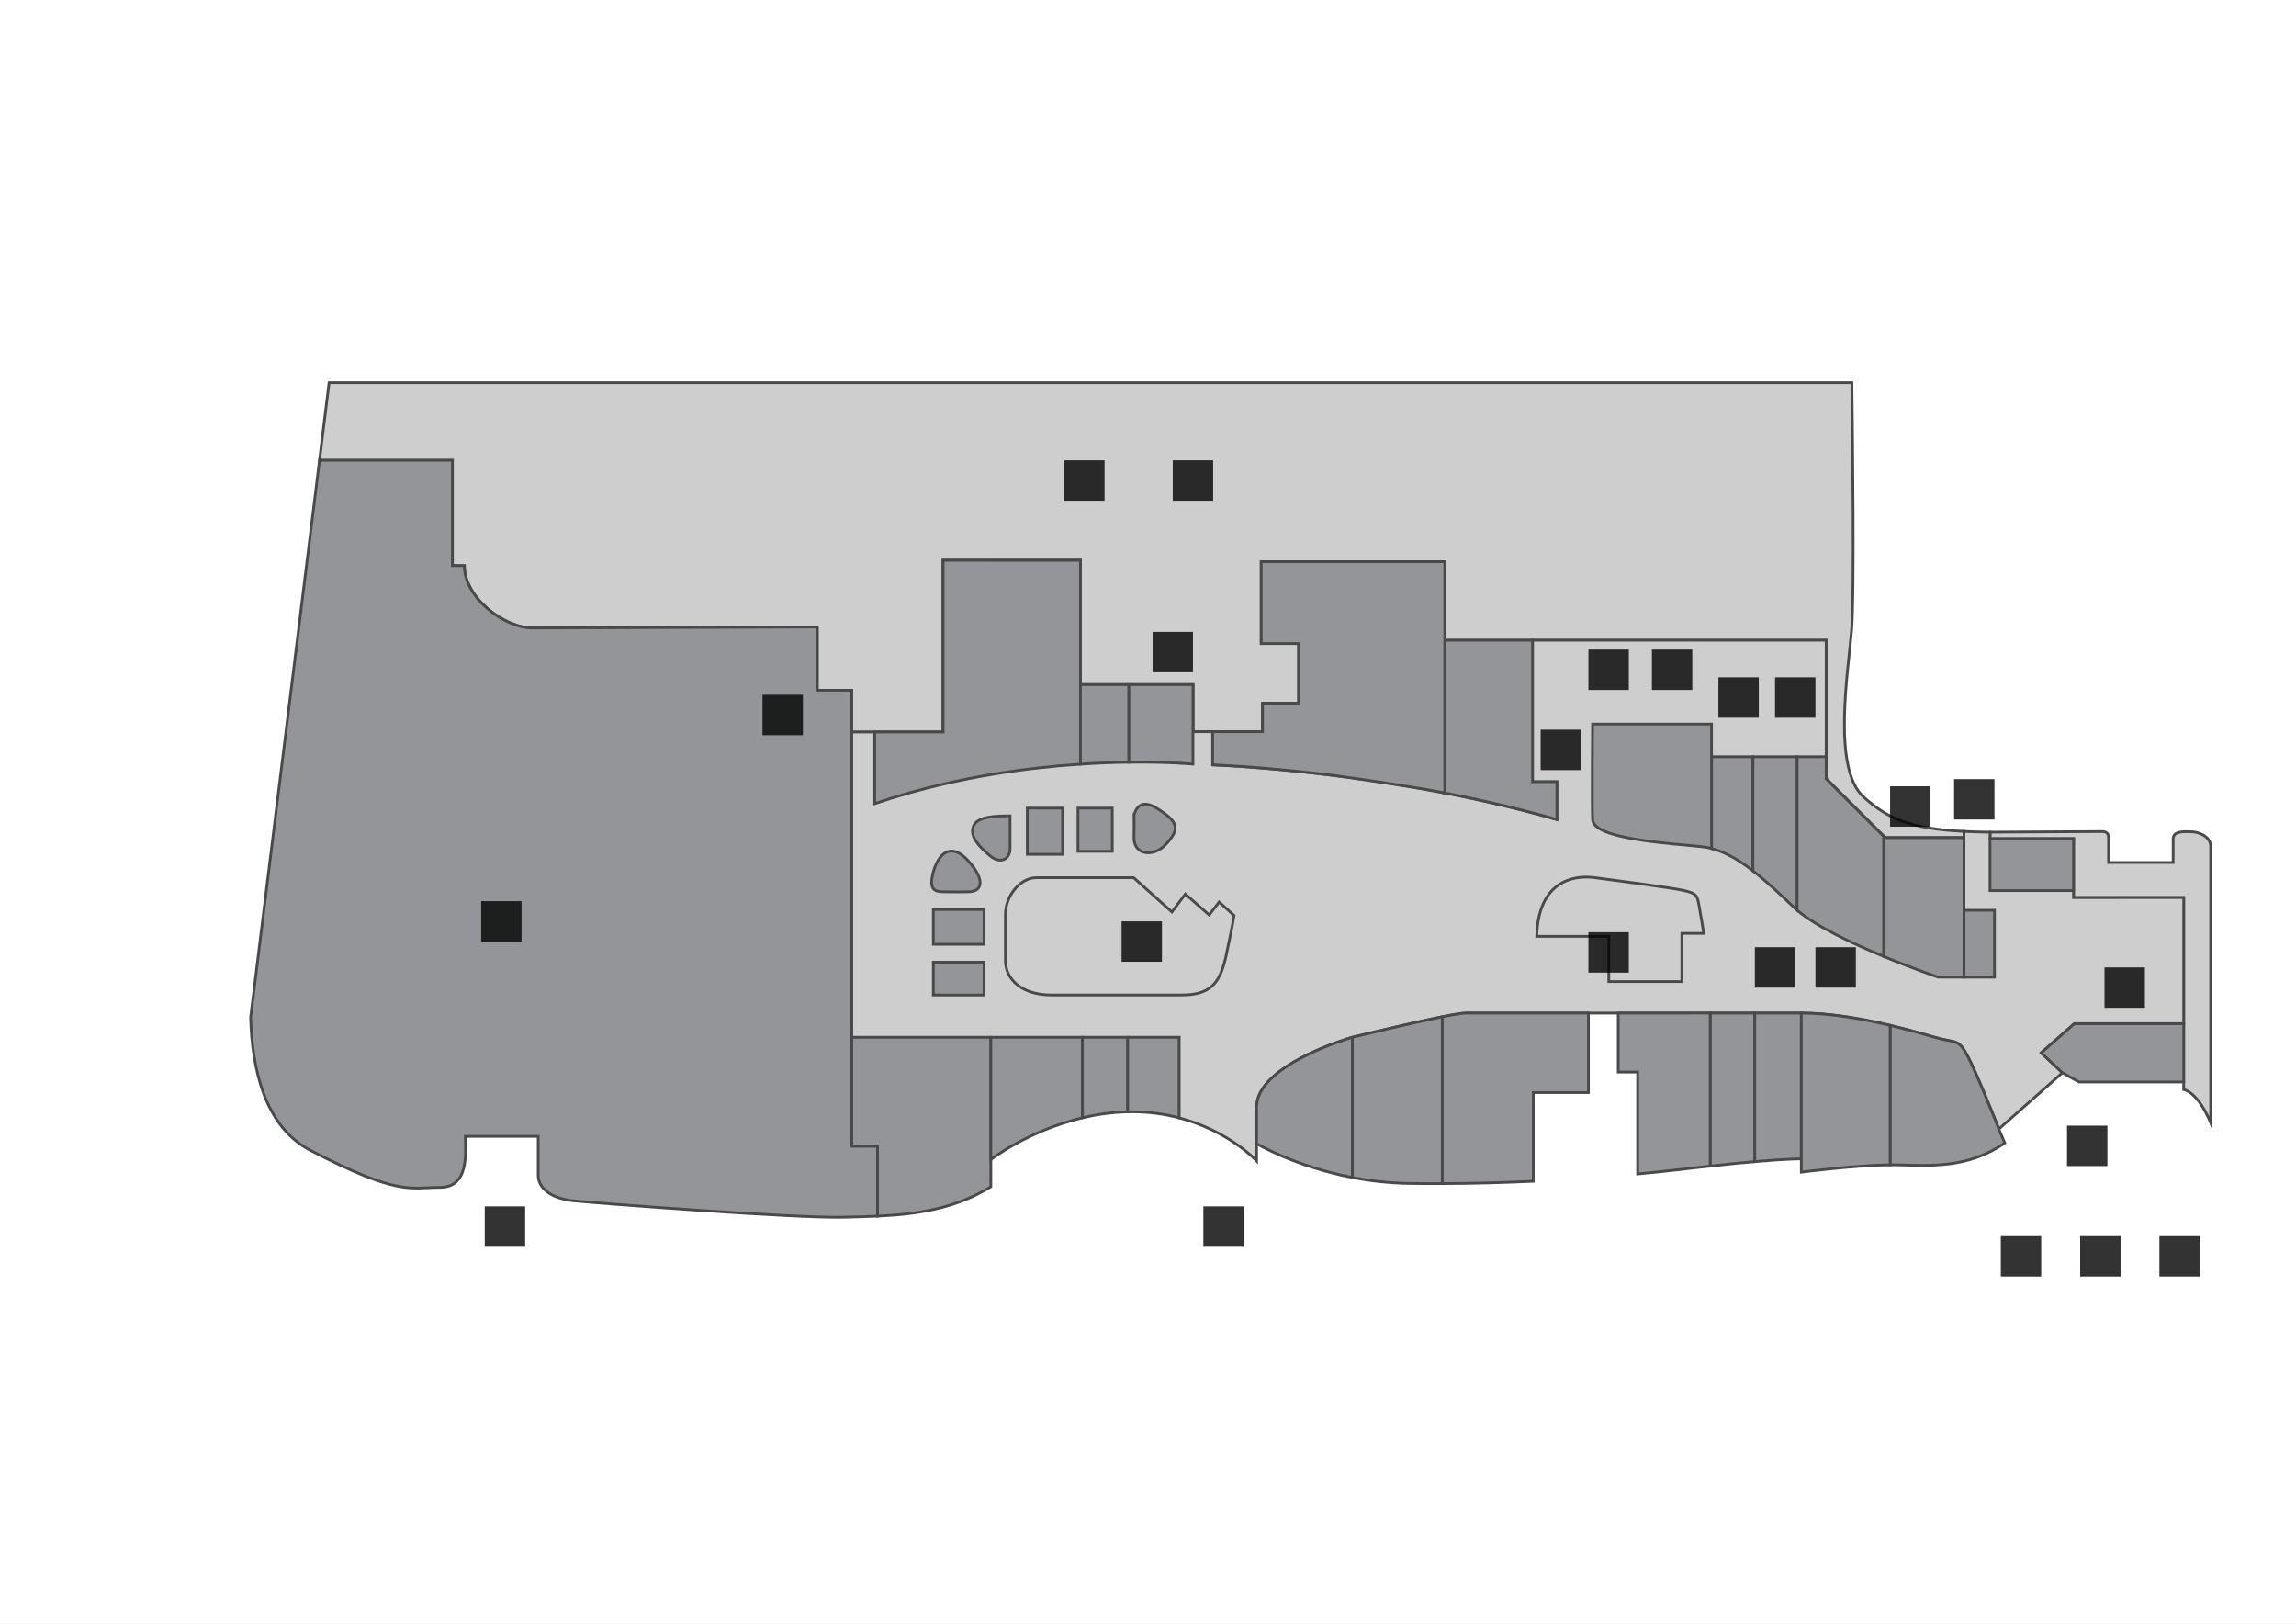
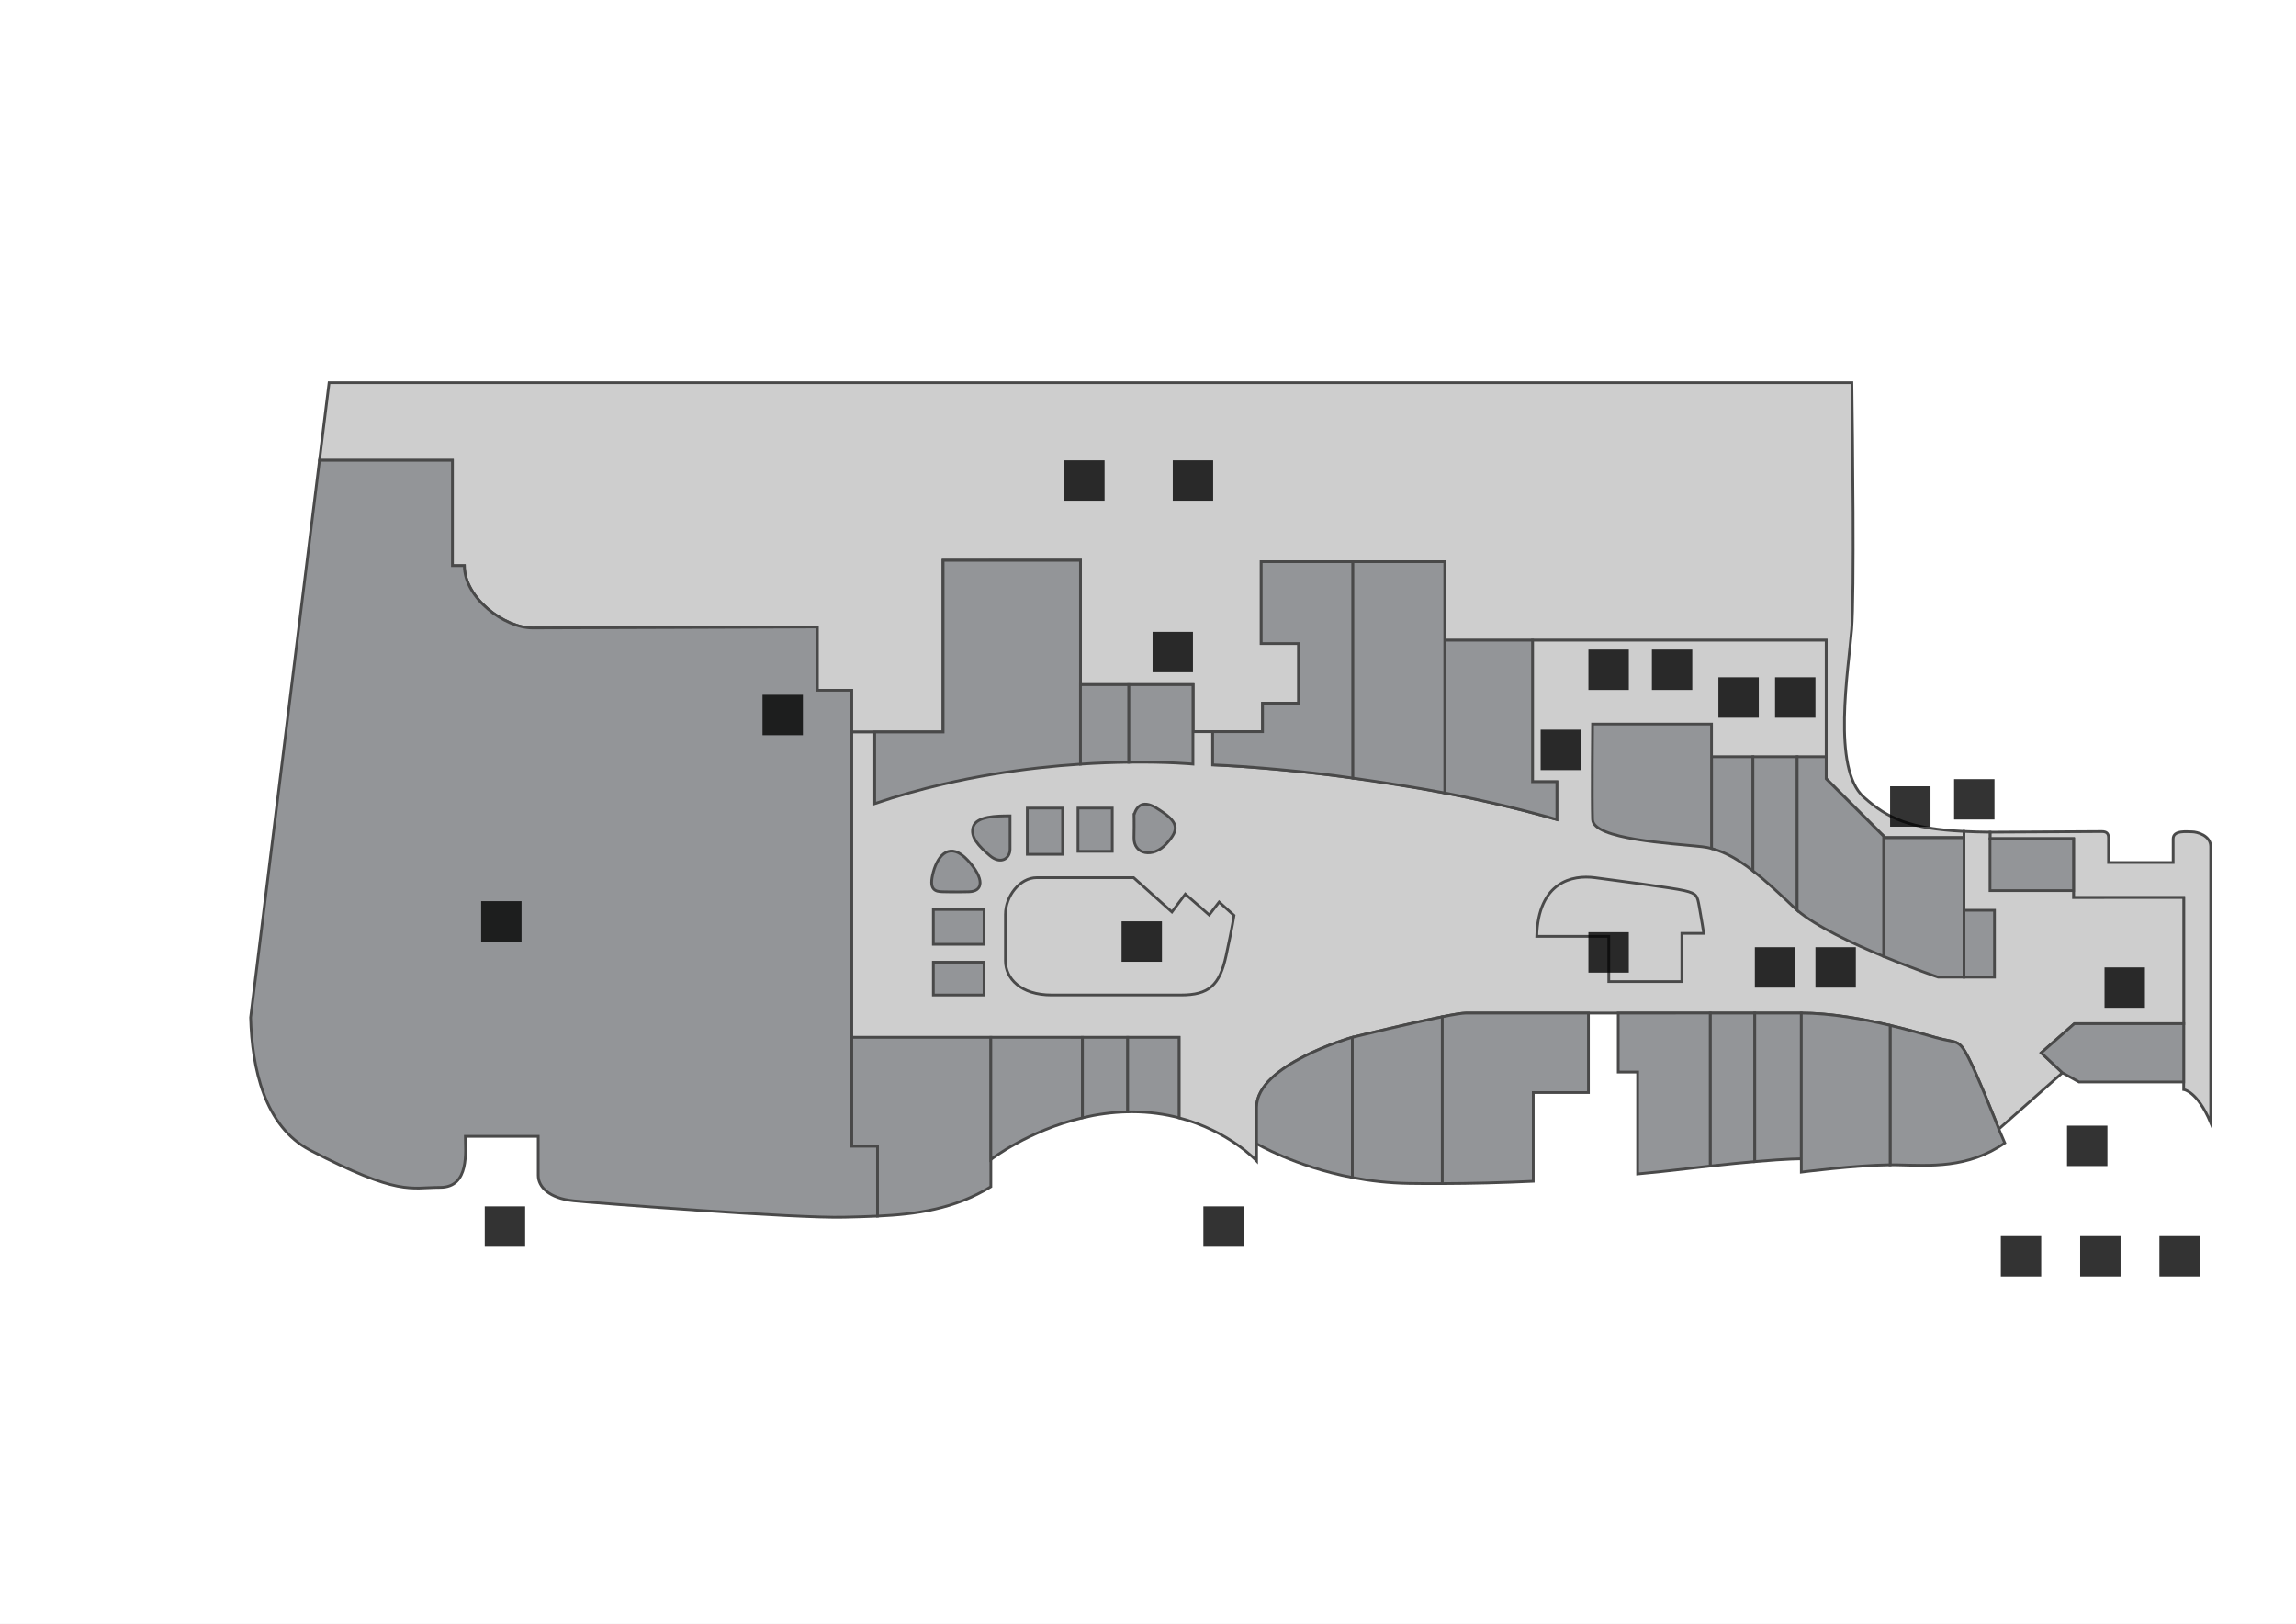
<svg xmlns="http://www.w3.org/2000/svg" version="1.1" id="Layer_1" x="0px" y="0px" width="841.89px" height="595.281px" viewBox="0 0 841.89 595.281" enable-background="new 0 0 841.89 595.281" xml:space="preserve">
  <g id="Background">
    <rect fill="#FFFFFF" width="841.89" height="595.281" />
  </g>
  <g id="ETC">
-     <path fill="#CECECE" stroke="#494949" stroke-miterlimit="10" d="M165.882,207.373h4.374c0,11.897,14.701,22.852,25.028,22.852   c10.327,0,104.367-0.365,104.367-0.365v23.206h12.636v15.309h33.534v-62.936h50.357v45.563h41.25v17.252h25.516v-10.449h13.242   v-21.87H462.46v-30.009h67.309v28.795h139.846v50.785l21.627,21.626h28.916v-2.319c-19.703-0.996-27.83-4.571-36.814-12.624   c-11.666-10.449-5.59-46.413-4.375-61.479c1.021-12.616,0.33-71.573,0.082-90.417H120.667l-3.517,28.454h48.732V207.373z" />
-     <path fill="#CECECE" stroke="#494949" stroke-miterlimit="10" d="M729.693,305.089v2.425h30.615v21.549h40.4v70.39   c0,0,4.979,0.508,9.9,12.17c0,0,0-97.14,0-101.238s-5.02-5.422-6.834-5.422c-1.82,0-6.93-0.685-6.93,2.556c0,3.231,0,8.698,0,8.698   h-23.688c0,0,0-7.502,0-9.08c0-1.579-0.73-2.276-2.459-2.276L729.693,305.089z" />
-     <path fill="#CECECE" stroke="#494949" stroke-miterlimit="10" d="M760.31,329.062v-21.549h-30.615v-2.423   c-3.459-0.041-6.625-0.131-9.539-0.278v2.319H691.24l-21.627-21.626v-50.785H561.935v51.878h8.93v13.852   c-62.236-17.861-126.205-20.047-126.205-20.047v-12.15h-7.229v-17.252h-41.25v-45.563h-50.357v62.936h-33.534v111.934H432.33   v29.502c18.334,4.797,28.43,15.782,28.43,15.782v-6.217v-0.101c0-0.481,0-2.935,0.002-13.366c0-15.552,34.748-25.513,34.748-25.513   s36.447-8.992,42.039-8.992c2.406,0,21.912,0,44.893,0h10.936c27.645,0,57.127,0,66.887,0c19.439,0,41.795,6.806,49.57,8.992   c7.775,2.186,8.264,0.239,11.908,7.289c3.312,6.411,10.01,23.254,11.188,26.231l23.314-20.629l-7.773-7.308l12.148-10.69h40.094   v-46.229L760.31,329.062L760.31,329.062z" />
-     <path fill="#CECECE" stroke="#494949" stroke-miterlimit="10" d="M415.682,321.771c0,0-29.4,0-35.565,0   c-6.167,0-11.451,6.744-11.451,13.484c0,6.744,0,10.391,0,16.951s5.647,12.574,16.948,12.574c11.3,0,37.175,0,47.382,0   c10.205,0,14.215-3.465,16.584-14.396c2.369-10.936,2.916-14.764,2.916-14.764l-5.467-4.92l-3.646,4.738l-8.748-7.654l-4.92,6.562   L415.682,321.771z" />
+     <path fill="#CECECE" stroke="#494949" stroke-miterlimit="10" d="M165.882,207.373h4.374c0,11.897,14.701,22.852,25.028,22.852   c10.327,0,104.367-0.365,104.367-0.365v23.206h12.636v15.309h33.534v-62.936h50.356v45.563h41.25v17.252h25.518v-10.449h13.24   v-21.87H462.46v-30.009h67.309v28.795h139.846v50.785l21.627,21.626h28.916v-2.319c-19.703-0.996-27.83-4.57-36.814-12.624   c-11.666-10.449-5.59-46.413-4.375-61.479c1.021-12.616,0.33-71.573,0.082-90.417H120.667l-3.517,28.454h48.732V207.373z" />
+     <path fill="#CECECE" stroke="#494949" stroke-miterlimit="10" d="M729.693,305.089v2.425h30.615v21.549h40.4v70.391   c0,0,4.979,0.508,9.9,12.17c0,0,0-97.141,0-101.238s-5.021-5.422-6.834-5.422c-1.82,0-6.932-0.686-6.932,2.557   c0,3.23,0,8.697,0,8.697h-23.688c0,0,0-7.502,0-9.08s-0.73-2.275-2.459-2.275L729.693,305.089z" />
+     <path fill="#CECECE" stroke="#494949" stroke-miterlimit="10" d="M760.31,329.062v-21.549h-30.615v-2.424   c-3.459-0.041-6.625-0.131-9.539-0.277v2.318H691.24l-21.627-21.626V234.72H561.935v51.878h8.93v13.852   c-62.236-17.861-126.205-20.047-126.205-20.047v-12.15h-7.229v-17.252h-41.25v-45.563h-50.356v62.936H312.29v111.935h120.04v29.502   c18.334,4.797,28.43,15.781,28.43,15.781v-6.217v-0.102c0-0.48,0-2.935,0.002-13.365c0-15.553,34.748-25.514,34.748-25.514   s36.447-8.992,42.039-8.992c2.406,0,21.912,0,44.895,0h10.936c27.645,0,57.127,0,66.887,0c19.439,0,41.795,6.807,49.57,8.992   c7.775,2.187,8.264,0.239,11.908,7.289c3.311,6.411,10.01,23.254,11.188,26.231l23.314-20.629l-7.773-7.308l12.148-10.69h40.094   v-46.229L760.31,329.062L760.31,329.062z" />
+     <path fill="#CECECE" stroke="#494949" stroke-miterlimit="10" d="M415.682,321.771c0,0-29.399,0-35.564,0   c-6.167,0-11.451,6.744-11.451,13.483c0,6.744,0,10.392,0,16.951s5.646,12.574,16.948,12.574c11.3,0,37.174,0,47.381,0   c10.205,0,14.215-3.466,16.584-14.396c2.369-10.936,2.916-14.764,2.916-14.764l-5.467-4.92l-3.646,4.737l-8.748-7.653l-4.92,6.562   L415.682,321.771z" />
    <path fill="#CECECE" stroke="#494949" stroke-miterlimit="10" d="M563.484,343.277h26.426v16.584h26.789v-17.676h8.02   c0,0-0.91-5.879-1.641-9.773c-0.729-3.896-0.729-4.807-5.467-5.898c-4.738-1.096-24.605-3.646-32.805-4.74   C576.605,320.68,564.031,323.229,563.484,343.277z" />
  </g>
  <g id="Rooms">
    <polygon id="k104" fill="#939598" stroke="#494949" stroke-miterlimit="10" points="760.615,375.292 748.466,385.986    756.24,393.291 762.316,396.678 800.708,396.678 800.708,375.292  " />
-     <path id="r122" fill="#939598" stroke="#494949" stroke-miterlimit="10" d="M495.507,380.396c0,0-34.748,9.961-34.748,25.514   c-0.002,10.436-0.002,12.885-0.002,13.367c0.002,0,13.957,8.342,35.111,12.408v-51.379   C495.634,380.365,495.507,380.396,495.507,380.396z" />
-     <path id="r121" fill="#939598" stroke="#494949" stroke-miterlimit="10" d="M495.869,380.309v51.382   c6.342,1.219,13.326,2.055,20.777,2.17c4.012,0.059,8.088,0.08,12.211,0.064v-61.161   C517.242,375.08,498.673,379.619,495.869,380.309z" />
-     <path id="r115" fill="#939598" stroke="#494949" stroke-miterlimit="10" d="M732.914,413.932l0.012-0.011   c-1.178-2.979-7.873-19.821-11.188-26.233c-3.646-7.049-4.133-5.104-11.908-7.289c-3.352-0.94-9.406-2.741-16.768-4.483v51.129   c0.85-0.006,1.66-0.004,2.432,0.01c12.148,0.244,26,1.459,39.607-8.018L732.914,413.932z" />
-     <path id="r117-2" fill="#939598" stroke="#494949" stroke-miterlimit="10" d="M627.089,371.406v56.088   c6.572-0.725,11.963-1.248,16.355-1.629v-54.459C638.554,371.406,633.019,371.406,627.089,371.406z" />
+     <path id="r122" fill="#939598" stroke="#494949" stroke-miterlimit="10" d="M495.507,380.396c0,0-34.748,9.961-34.748,25.514   c-0.002,10.436-0.002,12.885-0.002,13.367c0.002,0,13.957,8.342,35.111,12.407v-51.378   C495.634,380.365,495.507,380.396,495.507,380.396z" />
+     <path id="r121" fill="#939598" stroke="#494949" stroke-miterlimit="10" d="M495.869,380.309v51.383   c6.342,1.219,13.326,2.055,20.777,2.17c4.012,0.059,8.088,0.08,12.211,0.063v-61.161   C517.242,375.08,498.673,379.619,495.869,380.309z" />
+     <path id="r115" fill="#939598" stroke="#494949" stroke-miterlimit="10" d="M732.914,413.932l0.012-0.011   c-1.178-2.979-7.873-19.821-11.188-26.233c-3.646-7.049-4.133-5.104-11.908-7.289c-3.352-0.939-9.406-2.74-16.768-4.482v51.129   c0.85-0.006,1.66-0.004,2.432,0.01c12.148,0.244,26,1.459,39.607-8.018L732.914,413.932z" />
+     <path id="r117-2" fill="#939598" stroke="#494949" stroke-miterlimit="10" d="M627.089,371.406v56.088   c6.572-0.726,11.963-1.248,16.355-1.629v-54.459C638.554,371.406,633.019,371.406,627.089,371.406z" />
    <path id="r117-1" fill="#939598" stroke="#494949" stroke-miterlimit="10" d="M660.257,371.406c-3.451,0-9.381,0-16.812,0v54.459   c12.768-1.107,17.057-0.998,17.057-0.998v-53.461C660.421,371.406,660.337,371.406,660.257,371.406z" />
-     <path id="r116" fill="#939598" stroke="#494949" stroke-miterlimit="10" d="M660.501,371.406v53.461v4.855   c0,0,20.037-2.557,32.561-2.684V375.91C683.404,373.626,671.5,371.438,660.501,371.406z" />
-     <path id="r119-120" fill="#939598" stroke="#494949" stroke-miterlimit="10" d="M562.208,371.406v-0.002   c-13.328,0.002-23.012,0.002-24.662,0.002c-1.371,0-4.6,0.539-8.689,1.354v61.163c10.869-0.037,22.076-0.328,33.352-0.852v-32.51   h20.229v-29.157C575.21,371.406,568.326,371.406,562.208,371.406z" />
-     <path id="r118" fill="#939598" stroke="#494949" stroke-miterlimit="10" d="M593.371,371.406v21.625h7.109v37.357   c5.996-0.562,11.928-1.189,17.738-1.881c3.172-0.377,6.121-0.713,8.869-1.016v-56.09   C616.55,371.406,604.804,371.406,593.371,371.406z" />
+     <path id="r116" fill="#939598" stroke="#494949" stroke-miterlimit="10" d="M660.501,371.406v53.461v4.854   c0,0,20.037-2.557,32.561-2.684V375.91C683.404,373.626,671.5,371.438,660.501,371.406z" />
+     <path id="r119-120" fill="#939598" stroke="#494949" stroke-miterlimit="10" d="M562.208,371.406v-0.002   c-13.328,0.002-23.012,0.002-24.662,0.002c-1.371,0-4.6,0.539-8.689,1.354v61.163c10.869-0.037,22.076-0.328,33.352-0.852v-32.511   h20.229v-29.156C575.21,371.406,568.326,371.406,562.208,371.406z" />
+     <path id="r118" fill="#939598" stroke="#494949" stroke-miterlimit="10" d="M593.371,371.406v21.625h7.109v37.356   c5.996-0.562,11.928-1.188,17.738-1.881c3.172-0.377,6.121-0.713,8.869-1.016V371.4   C616.55,371.406,604.804,371.406,593.371,371.406z" />
    <path id="r111" fill="#939598" stroke="#494949" stroke-miterlimit="10" d="M627.574,277.429v33.64   c5.094,1.318,10.053,4.231,15.188,8.201v-41.841H627.574z" />
-     <path id="r112" fill="#939598" stroke="#494949" stroke-miterlimit="10" d="M642.761,277.429v41.841   c4.785,3.701,9.723,8.315,15.066,13.416c0.355,0.342,0.746,0.688,1.15,1.037v-56.294H642.761z" />
-     <path id="r110" fill="#939598" stroke="#494949" stroke-miterlimit="10" d="M627.574,265.458h-43.617c0,0-0.242,27.701,0,34.993   c0.242,7.289,28.918,8.748,40.096,9.963c1.188,0.129,2.355,0.354,3.521,0.654v-33.639V265.458z" />
-     <path id="r114" fill="#939598" stroke="#494949" stroke-miterlimit="10" d="M691.24,307.132l-0.549-0.547v44.058   c10.889,4.508,19.986,7.599,19.986,7.599h9.479v-51.105H691.24V307.132z" />
-     <path id="r113" fill="#939598" stroke="#494949" stroke-miterlimit="10" d="M669.613,285.505v-8.076h-10.631v56.293   c6.938,5.92,20.305,12.197,31.709,16.92v-44.061L669.613,285.505z" />
+     <path id="r112" fill="#939598" stroke="#494949" stroke-miterlimit="10" d="M642.761,277.429v41.841   c4.785,3.701,9.723,8.315,15.066,13.416c0.354,0.342,0.746,0.688,1.148,1.037v-56.294H642.761z" />
+     <path id="r110" fill="#939598" stroke="#494949" stroke-miterlimit="10" d="M627.574,265.458h-43.617c0,0-0.242,27.701,0,34.993   c0.242,7.289,28.918,8.748,40.096,9.963c1.189,0.129,2.355,0.354,3.521,0.654v-33.639V265.458z" />
+     <path id="r114" fill="#939598" stroke="#494949" stroke-miterlimit="10" d="M691.24,307.132l-0.549-0.547v44.058   c10.889,4.508,19.986,7.6,19.986,7.6h9.479v-51.105H691.24V307.132z" />
+     <path id="r113" fill="#939598" stroke="#494949" stroke-miterlimit="10" d="M669.613,285.505v-8.076h-10.631v56.293   c6.938,5.92,20.305,12.196,31.709,16.92v-44.062L669.613,285.505z" />
    <path id="r109" fill="#939598" stroke="#494949" stroke-miterlimit="10" d="M570.865,286.599h-8.932v-51.878h-32.166v55.983   c13.303,2.572,27.24,5.771,41.098,9.747V286.599z" />
-     <path id="r106-107" fill="#939598" stroke="#494949" stroke-miterlimit="10" d="M495.869,205.925h-5.09h-28.32v30.009h13.73v21.87   h-13.244v10.449h-18.287v12.15c0,0,6.867,0.234,18.287,1.179c7.102,0.585,15.967,1.447,26.035,2.696   c10.428,1.409,28.799,4.107,40.789,6.426v-55.983v-28.796H495.869z" />
-     <path id="r101-103" fill="#939598" stroke="#494949" stroke-miterlimit="10" d="M363.802,205.438L363.802,205.438l-17.979,0.001   v62.935v0.001h-25.09v26.244c8.438-2.873,16.856-5.221,25.09-7.134v-0.001c6.121-1.424,12.138-2.609,17.979-3.587v-0.001   c11.667-1.958,22.645-3.107,32.379-3.749V251v-45.562H363.802z" />
+     <path id="r106-107" fill="#939598" stroke="#494949" stroke-miterlimit="10" d="M495.869,205.925h-5.09h-28.32v30.009h13.73v21.87   h-13.244v10.449h-18.287v12.15c0,0,6.867,0.234,18.287,1.179c7.102,0.585,15.967,1.447,26.035,2.696   c2.083,0.282,4.492,0.616,7.096,0.987v-79.34H495.869z" />
+     <path id="r108" fill="#939598" stroke="#494949" stroke-miterlimit="10" d="M496.076,205.925v79.34   c10.427,1.486,24.099,3.583,33.693,5.439v-55.983v-28.796H496.076z" />
+     <path id="r101-103" fill="#939598" stroke="#494949" stroke-miterlimit="10" d="M363.802,205.438L363.802,205.438l-17.979,0.001   v62.935v0.001h-25.09v26.244c8.438-2.873,16.855-5.221,25.09-7.134v-0.001c6.121-1.424,12.138-2.609,17.979-3.587v-0.001   c11.667-1.958,22.646-3.107,32.379-3.749V251v-45.562H363.802z" />
    <path id="r105" fill="#939598" stroke="#494949" stroke-miterlimit="10" d="M413.859,251.001v28.448   c14.546-0.186,23.572,0.682,23.572,0.682v-29.13H413.859z" />
-     <path id="r104" fill="#939598" stroke="#494949" stroke-miterlimit="10" d="M396.181,251.001v29.147   c6.499-0.43,12.445-0.633,17.681-0.699v-28.448H396.181z" />
-     <path id="r124" fill="#939598" stroke="#494949" stroke-miterlimit="10" d="M312.287,380.309v39.938h9.477v25.609   c13.896-0.65,28.23-2.531,41.554-10.787v-9.963v-44.8L312.287,380.309L312.287,380.309z" />
-     <path id="r127" fill="#939598" stroke="#494949" stroke-miterlimit="10" d="M312.287,420.248v-39.939V268.375v-15.309h-12.636   V229.86c0,0-94.042,0.365-104.367,0.365c-10.327,0-25.028-10.954-25.028-22.852h-4.374v-38.626H117.15L91.899,373.021   c0.508,18.637,5.096,39.969,21.859,48.686c32.548,16.924,36.692,13.607,47.627,13.607c10.935,0,9.234-13.365,9.234-18.711h26.729   c0,0,0,10.146,0,14.336c0,4.191,4.011,8.385,12.941,9.297c8.93,0.908,81.829,6.5,99.325,6.012   c3.983-0.109,8.049-0.195,12.147-0.389v-25.611H312.287L312.287,420.248z" />
-     <path id="r123" fill="#939598" stroke="#494949" stroke-miterlimit="10" d="M363.315,380.309v44.802   c0,0,13.729-10.63,33.595-15.316v-29.481L363.315,380.309L363.315,380.309z" />
+     <path id="r104" fill="#939598" stroke="#494949" stroke-miterlimit="10" d="M396.181,251.001v29.147   c6.499-0.43,12.445-0.633,17.682-0.699v-28.448H396.181z" />
+     <path id="r124" fill="#939598" stroke="#494949" stroke-miterlimit="10" d="M312.287,380.309v39.938h9.477v25.609   c13.896-0.65,28.23-2.531,41.555-10.787v-9.963v-44.8L312.287,380.309L312.287,380.309z" />
+     <path id="r127" fill="#939598" stroke="#494949" stroke-miterlimit="10" d="M312.287,420.248v-39.939V268.375v-15.309h-12.636   V229.86c0,0-94.042,0.365-104.367,0.365c-10.327,0-25.028-10.954-25.028-22.852h-4.374v-38.626H117.15L91.899,373.021   c0.508,18.637,5.096,39.969,21.859,48.686c32.548,16.924,36.692,13.607,47.627,13.607c10.935,0,9.234-13.365,9.234-18.711h26.729   c0,0,0,10.146,0,14.336s4.011,8.385,12.941,9.297c8.93,0.907,81.829,6.5,99.325,6.012c3.982-0.109,8.049-0.195,12.146-0.389   v-25.611H312.287L312.287,420.248z" />
+     <path id="r123" fill="#939598" stroke="#494949" stroke-miterlimit="10" d="M363.315,380.309v44.803   c0,0,13.729-10.631,33.595-15.316v-29.48L363.315,380.309L363.315,380.309z" />
    <path id="r125" fill="#939598" stroke="#494949" stroke-miterlimit="10" d="M396.911,380.309v29.481   c5.158-1.22,10.729-2.033,16.584-2.16v-27.321H396.911z" />
-     <path id="k101" fill="#939598" stroke="#494949" stroke-miterlimit="10" d="M413.495,380.309v27.321   c0.521-0.012,1.05-0.021,1.58-0.021c6.367,0,12.131,0.856,17.252,2.199v-29.502L413.495,380.309L413.495,380.309z" />
-     <rect id="r126" x="720.156" y="333.723" fill="#939598" stroke="#494949" stroke-miterlimit="10" width="11.178" height="24.519" />
+     <path id="k101" fill="#939598" stroke="#494949" stroke-miterlimit="10" d="M413.495,380.309v27.321   c0.521-0.012,1.05-0.021,1.58-0.021c6.367,0,12.131,0.855,17.252,2.199v-29.502L413.495,380.309L413.495,380.309z" />
+     <rect id="r126" x="720.156" y="333.723" fill="#939598" stroke="#494949" stroke-miterlimit="10" width="11.178" height="24.52" />
    <polygon id="k102-k103" fill="#939598" stroke="#494949" stroke-miterlimit="10" points="744.82,307.514 729.693,307.514    729.693,326.512 744.82,326.512 760.308,326.512 760.308,307.514  " />
    <g id="jewelry-watches">
      <rect x="342.236" y="352.755" fill="#939598" stroke="#494949" stroke-miterlimit="10" width="18.589" height="12.029" />
      <rect x="342.236" y="333.438" fill="#939598" stroke="#494949" stroke-miterlimit="10" width="18.589" height="12.756" />
      <rect x="376.681" y="296.26" fill="#939598" stroke="#494949" stroke-miterlimit="10" width="12.939" height="16.949" />
      <rect x="395.27" y="296.26" fill="#939598" stroke="#494949" stroke-miterlimit="10" width="12.575" height="15.855" />
-       <path fill="#939598" stroke="#494949" stroke-miterlimit="10" d="M370.363,299.115c0,0,0,8.625,0,12.148s-3.401,5.828-7.412,2.432    c-4.009-3.402-7.412-6.928-6.075-10.693C358.213,299.237,365.382,299.115,370.363,299.115z" />
+       <path fill="#939598" stroke="#494949" stroke-miterlimit="10" d="M370.363,299.115c0,0,0,8.625,0,12.148    c0,3.522-3.401,5.827-7.412,2.432c-4.009-3.402-7.412-6.928-6.075-10.693S365.382,299.115,370.363,299.115z" />
      <path fill="#939598" stroke="#494949" stroke-miterlimit="10" d="M415.803,298.143c0,3.037,0.121-6.927,8.263-1.883    c8.139,5.041,8.625,7.594,3.645,13.063c-4.979,5.469-12.028,3.887-11.908-2.188C415.925,301.059,415.803,298.143,415.803,298.143z    " />
-       <path fill="#939598" stroke="#494949" stroke-miterlimit="10" d="M345.821,326.936c-3.159,0-5.349-0.851-3.584-7.289    c1.761-6.438,6.257-11.123,12.575-4.285c6.315,6.839,5.709,11.453,0.483,11.574C350.073,327.061,345.821,326.936,345.821,326.936z    " />
+       <path fill="#939598" stroke="#494949" stroke-miterlimit="10" d="M345.821,326.936c-3.159,0-5.35-0.851-3.584-7.289    c1.761-6.438,6.257-11.123,12.575-4.285c6.314,6.84,5.709,11.453,0.482,11.574C350.073,327.061,345.821,326.936,345.821,326.936z" />
    </g>
  </g>
  <g id="Signs">
    <rect id="parking" x="390.209" y="168.747" opacity="0.8" enable-background="new    " width="14.811" height="14.811" />
    <rect id="call-point-service" x="430.025" y="168.746" opacity="0.8" enable-background="new    " width="14.811" height="14.811" />
    <rect id="first-aid" x="422.621" y="231.651" opacity="0.8" enable-background="new    " width="14.811" height="14.811" />
    <rect id="telephone" x="582.437" y="238.142" opacity="0.8" enable-background="new    " width="14.812" height="14.811" />
    <rect id="baby-change-room" x="605.71" y="238.142" opacity="0.8" enable-background="new    " width="14.811" height="14.811" />
    <rect id="toilet" x="630.093" y="248.314" opacity="0.8" enable-background="new    " width="14.812" height="14.811" />
    <rect id="handicapped-toilet" x="650.871" y="248.314" opacity="0.8" enable-background="new    " width="14.811" height="14.811" />
    <g id="escalator">
      <rect id="escalator-3" x="176.428" y="330.378" opacity="0.8" enable-background="new    " width="14.812" height="14.812" />
      <rect id="escalator-2" x="582.437" y="341.762" opacity="0.8" enable-background="new    " width="14.812" height="14.813" />
      <rect id="escalator-1" x="411.248" y="337.783" opacity="0.8" enable-background="new    " width="14.81" height="14.811" />
    </g>
    <rect id="information" x="643.466" y="347.262" opacity="0.8" enable-background="new    " width="14.812" height="14.813" />
    <rect id="baby-stroller" x="665.681" y="347.262" opacity="0.8" enable-background="new    " width="14.812" height="14.813" />
    <rect id="smoking-room" x="693.062" y="288.264" opacity="0.8" enable-background="new    " width="14.811" height="14.812" />
-     <g id="elevator">
-       <rect id="elevator-3" x="564.917" y="267.512" opacity="0.8" enable-background="new    " width="14.811" height="14.813" />
-       <rect id="elevator-2" x="279.594" y="254.719" opacity="0.8" enable-background="new    " width="14.811" height="14.813" />
-       <rect id="elevator-1" x="771.681" y="354.667" opacity="0.8" enable-background="new    " width="14.812" height="14.812" />
+     <g id="lift">
+       <rect id="lift-3" x="564.917" y="267.512" opacity="0.8" enable-background="new    " width="14.811" height="14.813" />
+       <rect id="lift-2" x="279.594" y="254.719" opacity="0.8" enable-background="new    " width="14.811" height="14.813" />
+       <rect id="lift-1" x="771.681" y="354.667" opacity="0.8" enable-background="new    " width="14.812" height="14.812" />
    </g>
    <g id="entrance">
      <rect id="entrance-4" x="441.248" y="442.283" opacity="0.8" enable-background="new    " width="14.811" height="14.811" />
      <rect id="entrance-3" x="757.931" y="412.684" opacity="0.8" enable-background="new    " width="14.812" height="14.813" />
      <rect id="entrance-2" x="716.521" y="285.64" opacity="0.8" enable-background="new    " width="14.812" height="14.811" />
      <rect id="entrance-1" x="177.747" y="442.283" opacity="0.8" enable-background="new    " width="14.811" height="14.811" />
    </g>
    <rect id="taxi" x="733.656" y="453.183" opacity="0.8" enable-background="new    " width="14.811" height="14.813" />
    <rect id="bus-stop" x="762.748" y="453.183" opacity="0.8" enable-background="new    " width="14.811" height="14.813" />
    <rect id="mrt" x="791.804" y="453.183" opacity="0.8" enable-background="new    " width="14.811" height="14.813" />
  </g>
</svg>
